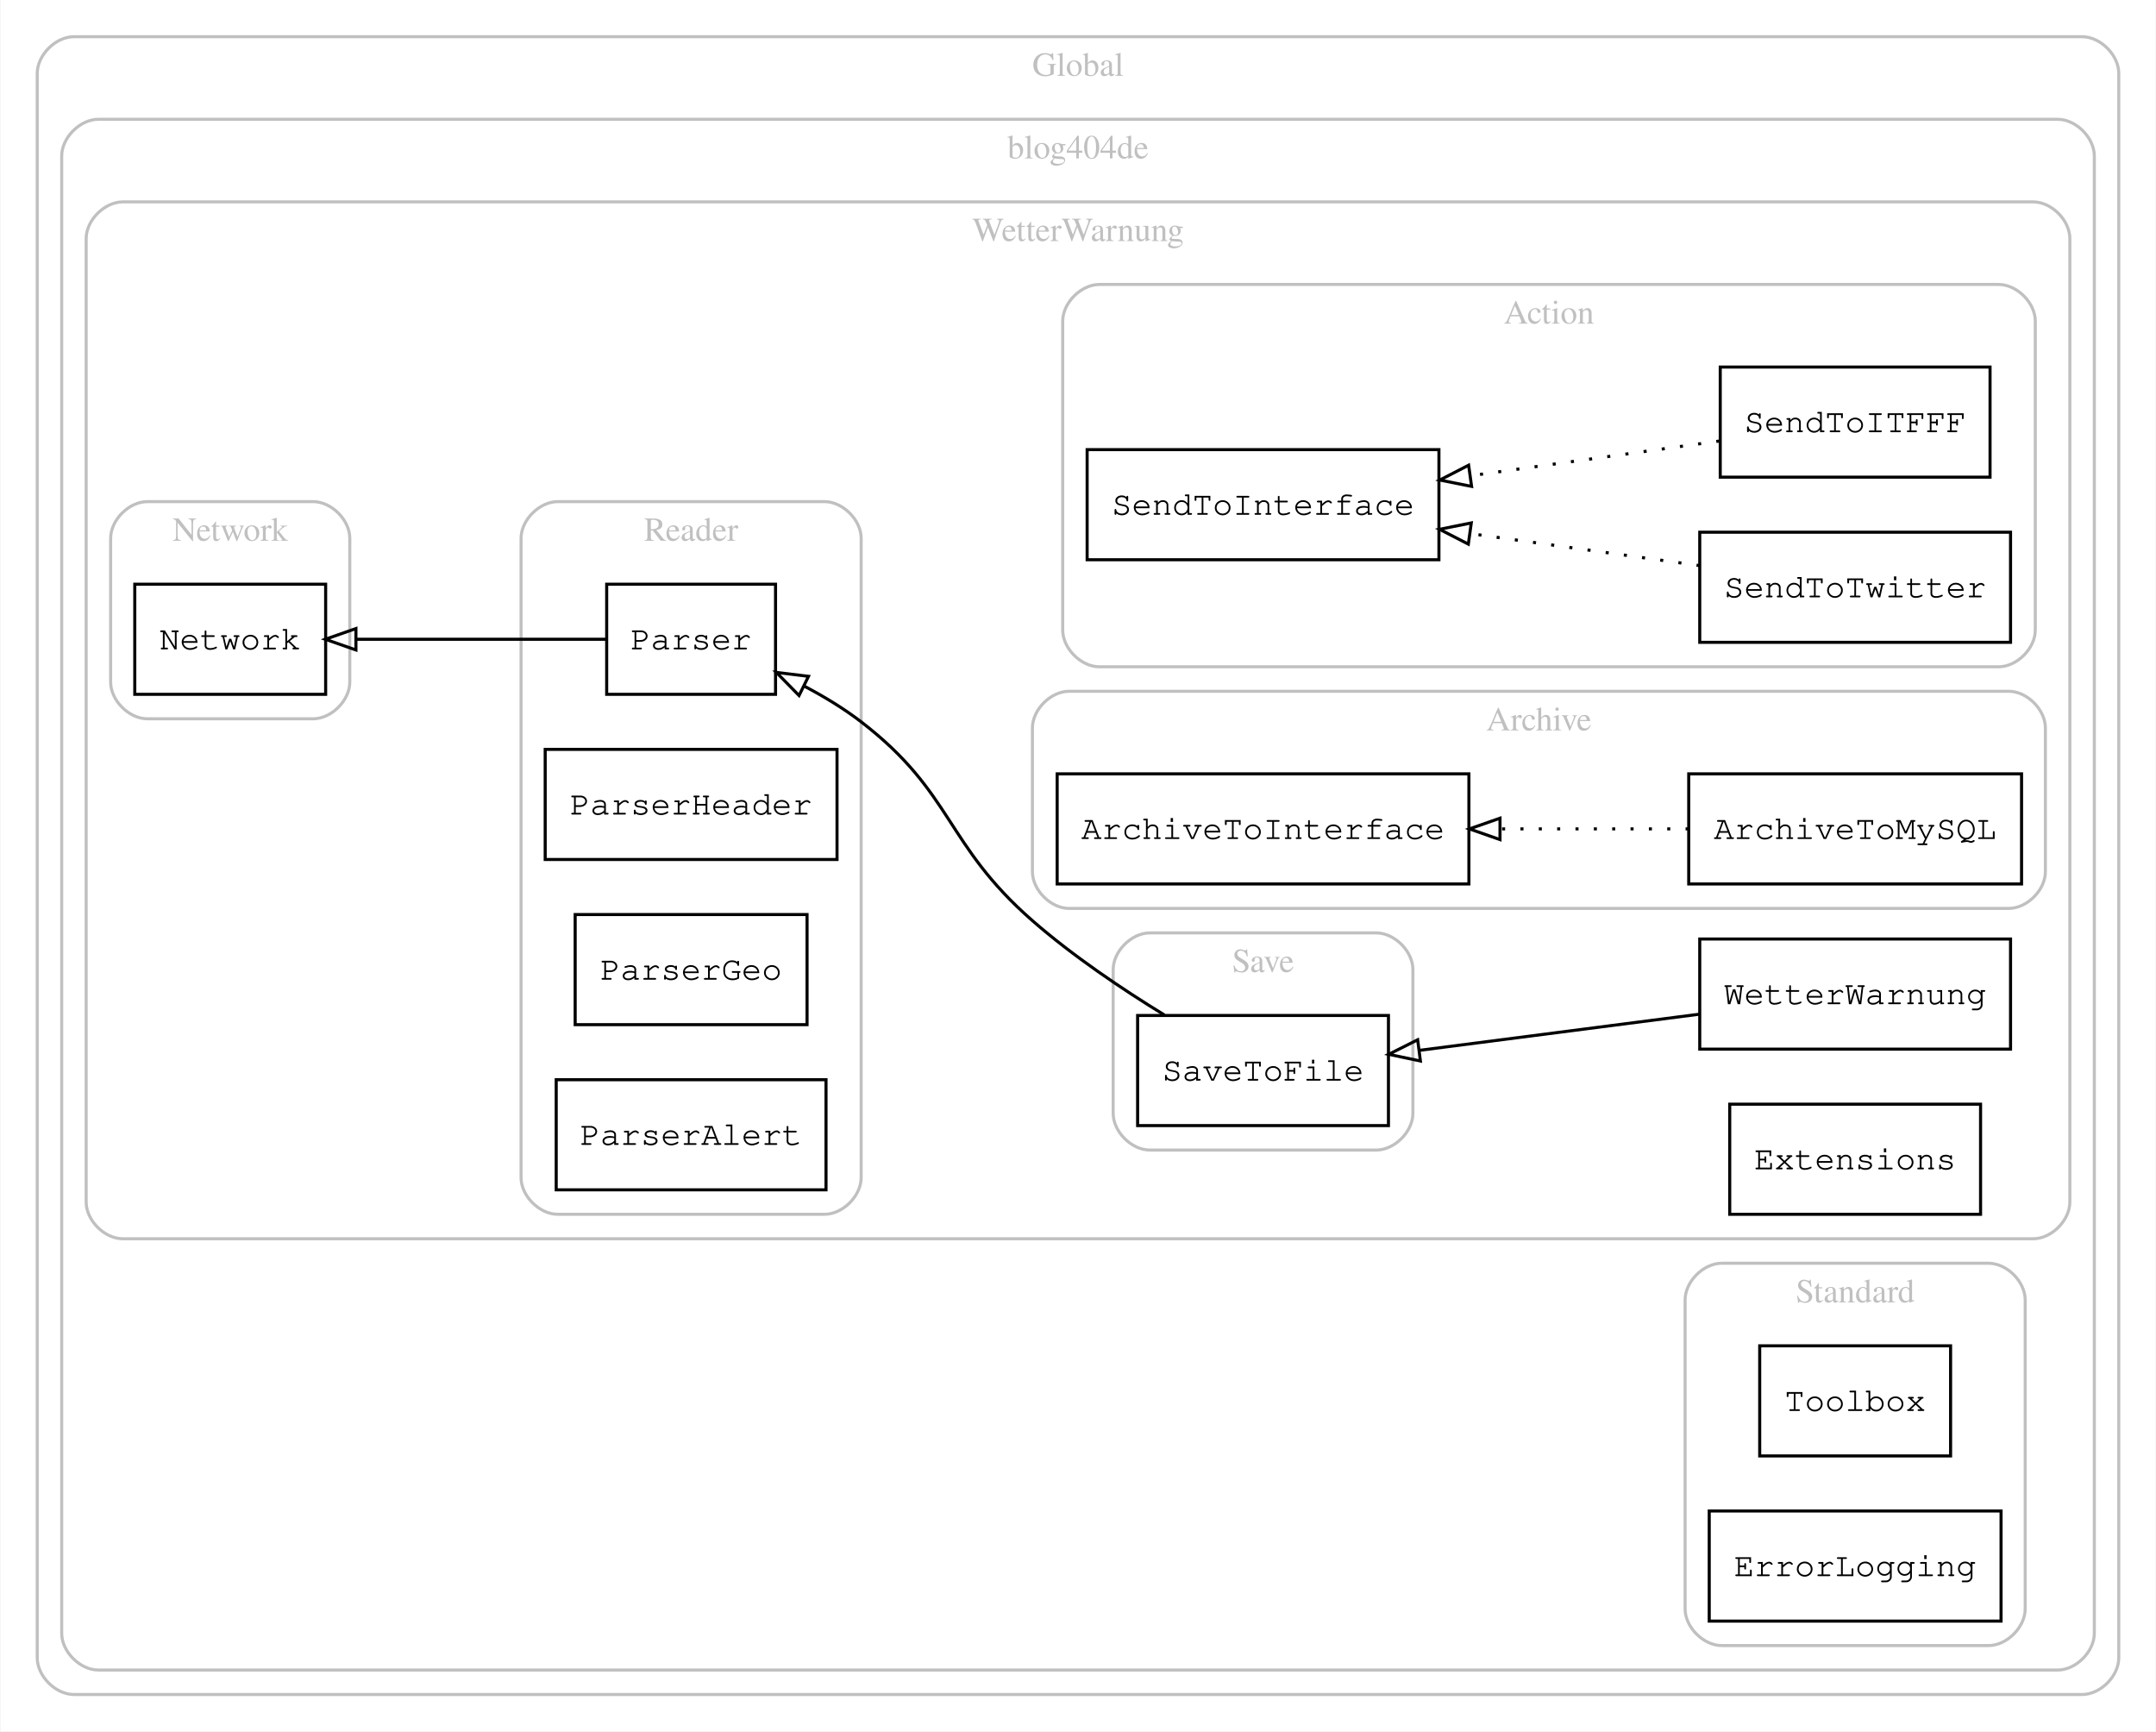
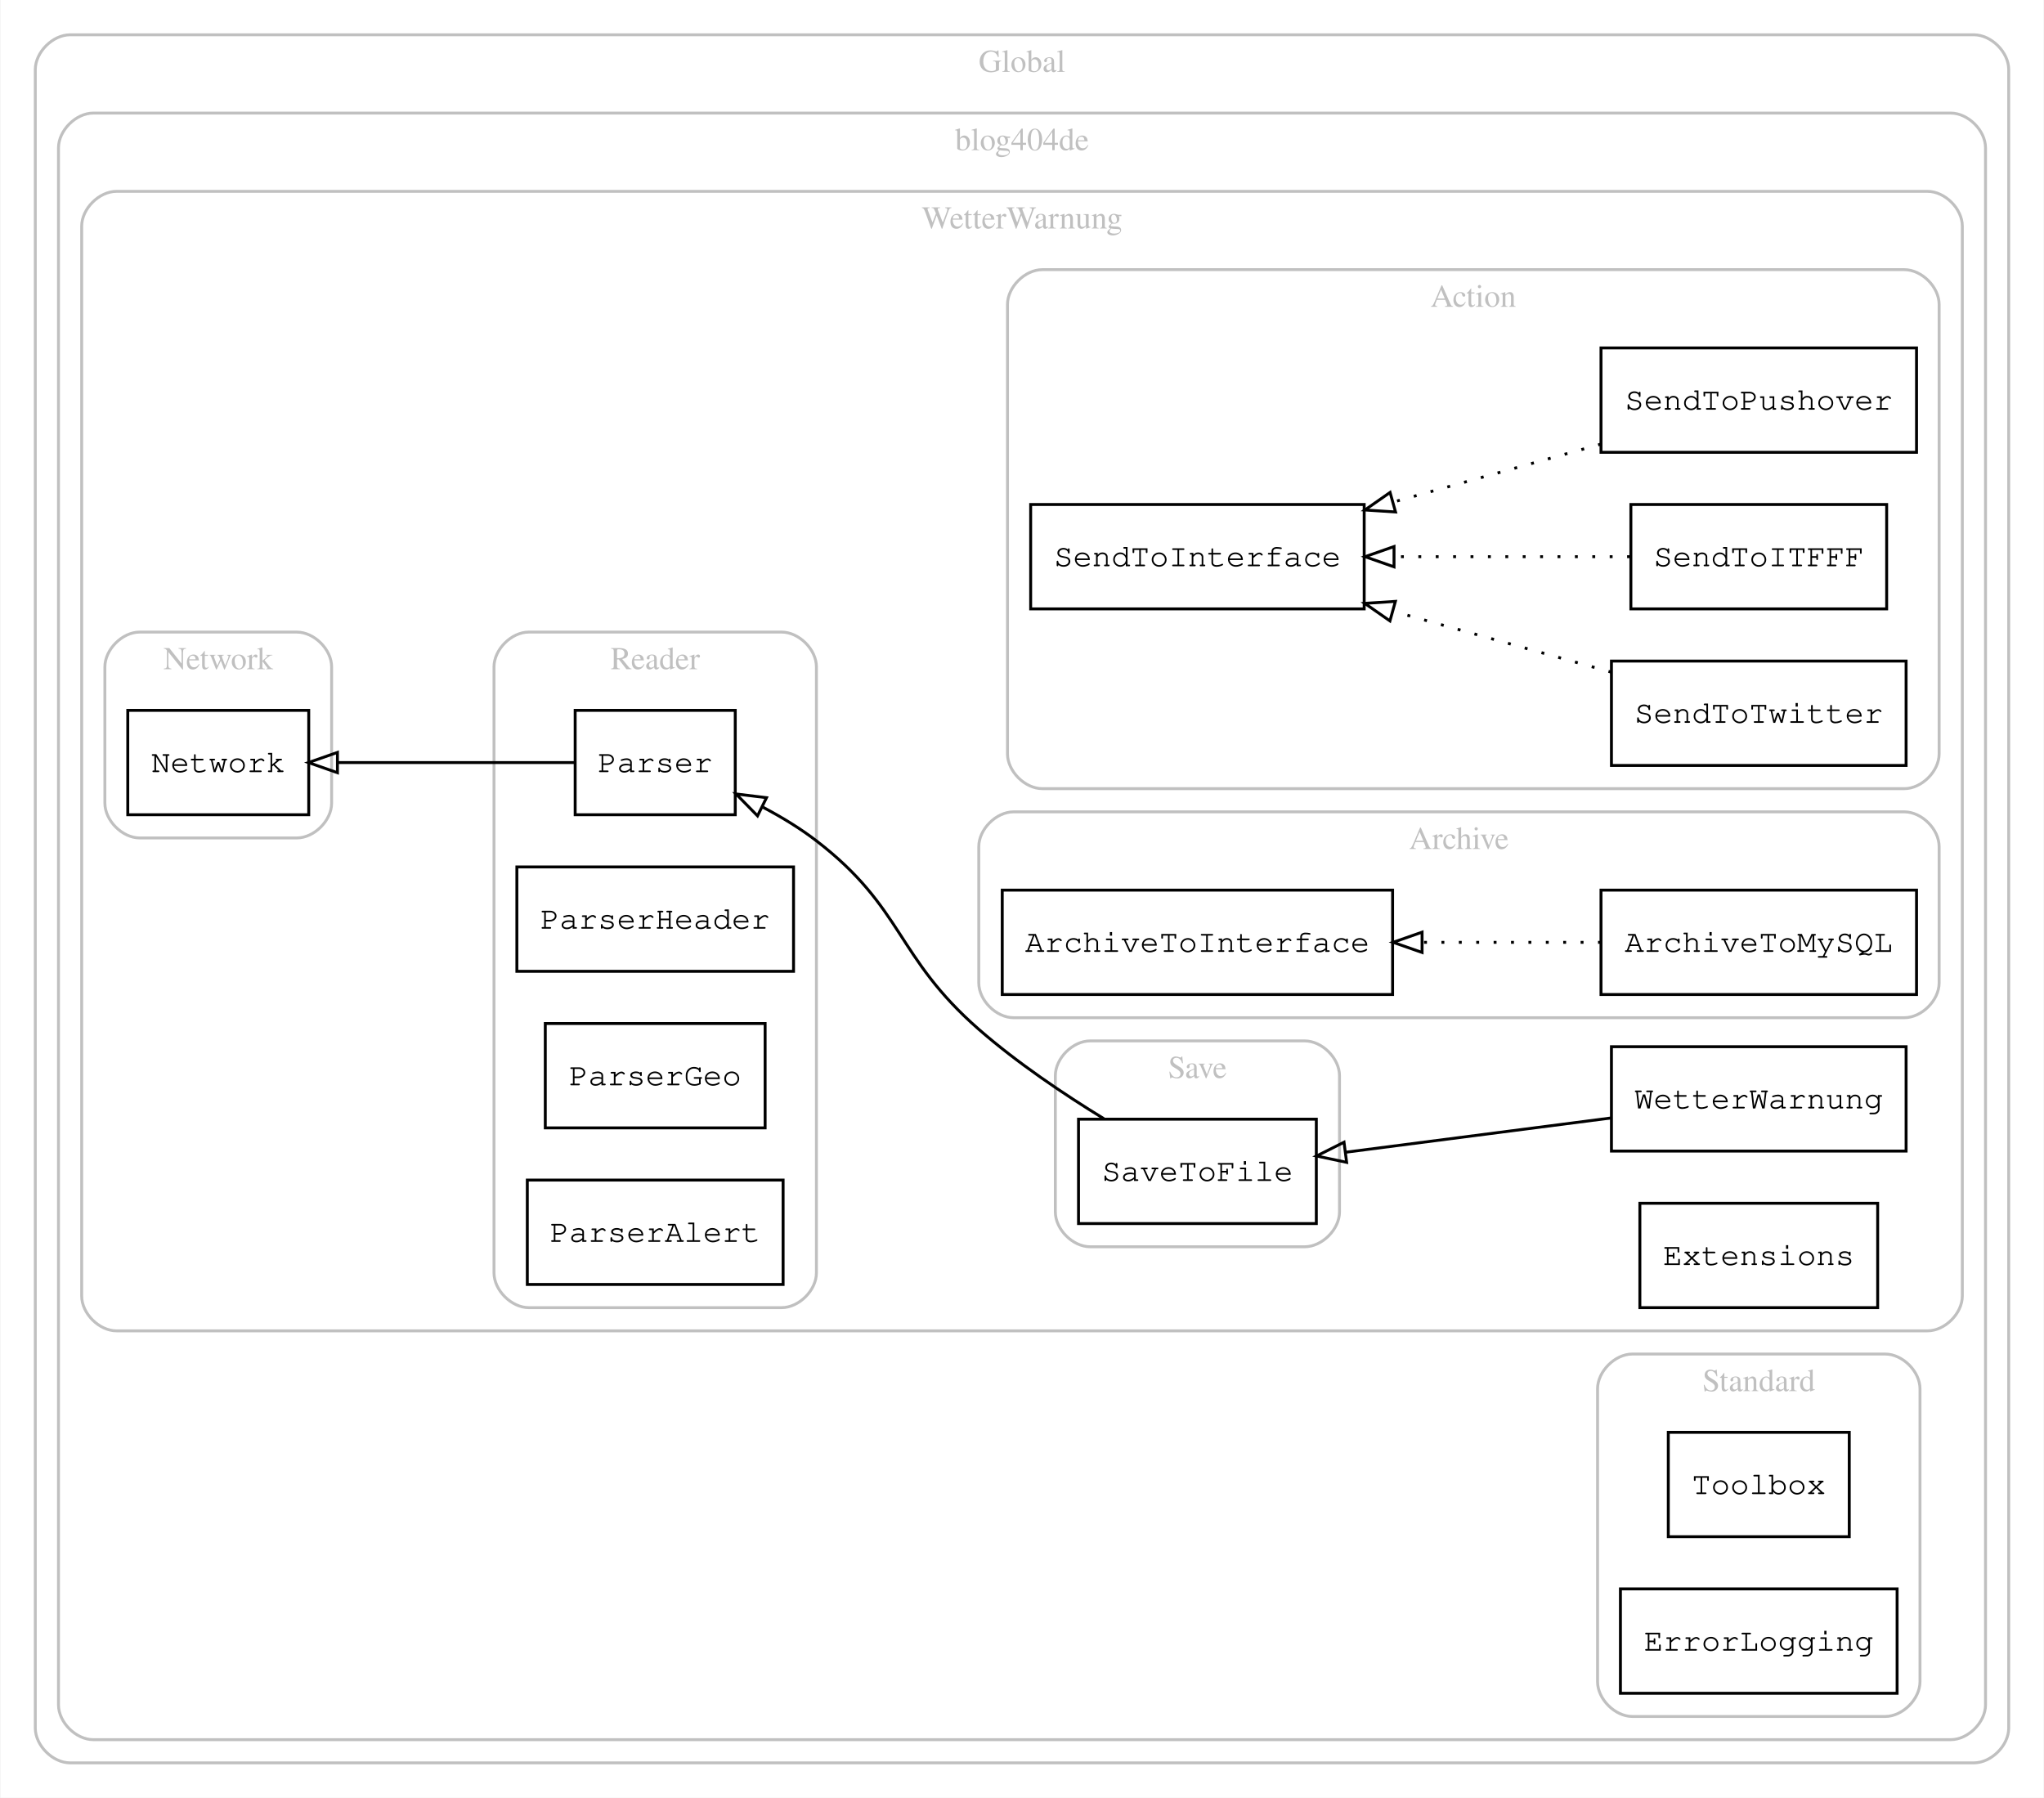
- <svg xmlns="http://www.w3.org/2000/svg" width="705pt" height="566pt" viewBox="0.00 0.00 704.65 566.00">
-   <g id="graph0" class="graph" transform="scale(1 1) rotate(0) translate(4 562)">
-     <polygon fill="#ffffff" stroke="transparent" points="-4,4 -4,-562 700.655,-562 700.655,4 -4,4" />
+ <svg xmlns="http://www.w3.org/2000/svg" width="705pt" height="620pt" viewBox="0.00 0.00 704.65 620.00">
+   <g id="graph0" class="graph" transform="scale(1 1) rotate(0) translate(4 616)">
+     <polygon fill="#ffffff" stroke="transparent" points="-4,4 -4,-616 700.655,-616 700.655,4 -4,4" />
    <g id="clust1" class="cluster">
-       <path fill="none" stroke="#c0c0c0" d="M20,-8C20,-8 676.655,-8 676.655,-8 682.655,-8 688.655,-14 688.655,-20 688.655,-20 688.655,-538 688.655,-538 688.655,-544 682.655,-550 676.655,-550 676.655,-550 20,-550 20,-550 14,-550 8,-544 8,-538 8,-538 8,-20 8,-20 8,-14 14,-8 20,-8" />
-       <text text-anchor="middle" x="348.327" y="-537.2" font-family="Times,serif" font-size="11.00" fill="#c0c0c0">Global</text>
+       <path fill="none" stroke="#c0c0c0" d="M20,-8C20,-8 676.655,-8 676.655,-8 682.655,-8 688.655,-14 688.655,-20 688.655,-20 688.655,-592 688.655,-592 688.655,-598 682.655,-604 676.655,-604 676.655,-604 20,-604 20,-604 14,-604 8,-598 8,-592 8,-592 8,-20 8,-20 8,-14 14,-8 20,-8" />
+       <text text-anchor="middle" x="348.327" y="-591.2" font-family="Times,serif" font-size="11.00" fill="#c0c0c0">Global</text>
    </g>
    <g id="clust2" class="cluster">
-       <path fill="none" stroke="#c0c0c0" d="M28,-16C28,-16 668.655,-16 668.655,-16 674.655,-16 680.655,-22 680.655,-28 680.655,-28 680.655,-511 680.655,-511 680.655,-517 674.655,-523 668.655,-523 668.655,-523 28,-523 28,-523 22,-523 16,-517 16,-511 16,-511 16,-28 16,-28 16,-22 22,-16 28,-16" />
-       <text text-anchor="middle" x="348.327" y="-510.2" font-family="Times,serif" font-size="11.00" fill="#c0c0c0">blog404de</text>
+       <path fill="none" stroke="#c0c0c0" d="M28,-16C28,-16 668.655,-16 668.655,-16 674.655,-16 680.655,-22 680.655,-28 680.655,-28 680.655,-565 680.655,-565 680.655,-571 674.655,-577 668.655,-577 668.655,-577 28,-577 28,-577 22,-577 16,-571 16,-565 16,-565 16,-28 16,-28 16,-22 22,-16 28,-16" />
+       <text text-anchor="middle" x="348.327" y="-564.2" font-family="Times,serif" font-size="11.00" fill="#c0c0c0">blog404de</text>
    </g>
    <g id="clust3" class="cluster">
-       <path fill="none" stroke="#c0c0c0" d="M36,-157C36,-157 660.655,-157 660.655,-157 666.655,-157 672.655,-163 672.655,-169 672.655,-169 672.655,-484 672.655,-484 672.655,-490 666.655,-496 660.655,-496 660.655,-496 36,-496 36,-496 30,-496 24,-490 24,-484 24,-484 24,-169 24,-169 24,-163 30,-157 36,-157" />
-       <text text-anchor="middle" x="348.327" y="-483.2" font-family="Times,serif" font-size="11.00" fill="#c0c0c0">WetterWarnung</text>
+       <path fill="none" stroke="#c0c0c0" d="M36,-157C36,-157 660.655,-157 660.655,-157 666.655,-157 672.655,-163 672.655,-169 672.655,-169 672.655,-538 672.655,-538 672.655,-544 666.655,-550 660.655,-550 660.655,-550 36,-550 36,-550 30,-550 24,-544 24,-538 24,-538 24,-169 24,-169 24,-163 30,-157 36,-157" />
+       <text text-anchor="middle" x="348.327" y="-537.2" font-family="Times,serif" font-size="11.00" fill="#c0c0c0">WetterWarnung</text>
    </g>
    <g id="clust4" class="cluster">
-       <path fill="none" stroke="#c0c0c0" d="M355.322,-344C355.322,-344 649.354,-344 649.354,-344 655.354,-344 661.354,-350 661.354,-356 661.354,-356 661.354,-457 661.354,-457 661.354,-463 655.354,-469 649.354,-469 649.354,-469 355.322,-469 355.322,-469 349.322,-469 343.322,-463 343.322,-457 343.322,-457 343.322,-356 343.322,-356 343.322,-350 349.322,-344 355.322,-344" />
-       <text text-anchor="middle" x="502.338" y="-456.2" font-family="Times,serif" font-size="11.00" fill="#c0c0c0">Action</text>
+       <path fill="none" stroke="#c0c0c0" d="M355.322,-344C355.322,-344 652.655,-344 652.655,-344 658.655,-344 664.655,-350 664.655,-356 664.655,-356 664.655,-511 664.655,-511 664.655,-517 658.655,-523 652.655,-523 652.655,-523 355.322,-523 355.322,-523 349.322,-523 343.322,-517 343.322,-511 343.322,-511 343.322,-356 343.322,-356 343.322,-350 349.322,-344 355.322,-344" />
+       <text text-anchor="middle" x="503.988" y="-510.2" font-family="Times,serif" font-size="11.00" fill="#c0c0c0">Action</text>
    </g>
    <g id="clust5" class="cluster">
      <path fill="none" stroke="#c0c0c0" d="M178.208,-165C178.208,-165 265.42,-165 265.42,-165 271.42,-165 277.42,-171 277.42,-177 277.42,-177 277.42,-386 277.42,-386 277.42,-392 271.42,-398 265.42,-398 265.42,-398 178.208,-398 178.208,-398 172.208,-398 166.208,-392 166.208,-386 166.208,-386 166.208,-177 166.208,-177 166.208,-171 172.208,-165 178.208,-165" />
      <text text-anchor="middle" x="221.814" y="-385.2" font-family="Times,serif" font-size="11.00" fill="#c0c0c0">Reader</text>
    </g>
    <g id="clust6" class="cluster">
      <path fill="none" stroke="#c0c0c0" d="M345.42,-265C345.42,-265 652.655,-265 652.655,-265 658.655,-265 664.655,-271 664.655,-277 664.655,-277 664.655,-324 664.655,-324 664.655,-330 658.655,-336 652.655,-336 652.655,-336 345.42,-336 345.42,-336 339.42,-336 333.42,-330 333.42,-324 333.42,-324 333.42,-277 333.42,-277 333.42,-271 339.42,-265 345.42,-265" />
      <text text-anchor="middle" x="499.038" y="-323.2" font-family="Times,serif" font-size="11.00" fill="#c0c0c0">Archive</text>
    </g>
    <g id="clust7" class="cluster">
      <path fill="none" stroke="#c0c0c0" d="M371.825,-186C371.825,-186 445.835,-186 445.835,-186 451.835,-186 457.835,-192 457.835,-198 457.835,-198 457.835,-245 457.835,-245 457.835,-251 451.835,-257 445.835,-257 445.835,-257 371.825,-257 371.825,-257 365.825,-257 359.825,-251 359.825,-245 359.825,-245 359.825,-198 359.825,-198 359.825,-192 365.825,-186 371.825,-186" />
      <text text-anchor="middle" x="408.83" y="-244.2" font-family="Times,serif" font-size="11.00" fill="#c0c0c0">Save</text>
    </g>
    <g id="clust8" class="cluster">
      <path fill="none" stroke="#c0c0c0" d="M44,-327C44,-327 98.207,-327 98.207,-327 104.207,-327 110.207,-333 110.207,-339 110.207,-339 110.207,-386 110.207,-386 110.207,-392 104.207,-398 98.207,-398 98.207,-398 44,-398 44,-398 38,-398 32,-392 32,-386 32,-386 32,-339 32,-339 32,-333 38,-327 44,-327" />
      <text text-anchor="middle" x="71.104" y="-385.2" font-family="Times,serif" font-size="11.00" fill="#c0c0c0">Network</text>
    </g>
    <g id="clust9" class="cluster">
      <path fill="none" stroke="#c0c0c0" d="M558.841,-24C558.841,-24 646.054,-24 646.054,-24 652.054,-24 658.054,-30 658.054,-36 658.054,-36 658.054,-137 658.054,-137 658.054,-143 652.054,-149 646.054,-149 646.054,-149 558.841,-149 558.841,-149 552.841,-149 546.841,-143 546.841,-137 546.841,-137 546.841,-36 546.841,-36 546.841,-30 552.841,-24 558.841,-24" />
      <text text-anchor="middle" x="602.447" y="-136.2" font-family="Times,serif" font-size="11.00" fill="#c0c0c0">Standard</text>
    </g>
    <g id="node1" class="node">
+       <polygon fill="none" stroke="#000000" points="656.863,-496 548.031,-496 548.031,-460 656.863,-460 656.863,-496" />
+       <text text-anchor="middle" x="602.447" y="-474.7" font-family="Courier,monospace" font-size="11.00" fill="#000000">SendToPushover</text>
+     </g>
+     <g id="node4" class="node">
+       <polygon fill="none" stroke="#000000" points="466.346,-442 351.314,-442 351.314,-406 466.346,-406 466.346,-442" />
+       <text text-anchor="middle" x="408.83" y="-420.7" font-family="Courier,monospace" font-size="11.00" fill="#000000">SendToInterface</text>
+     </g>
+     <g id="edge1" class="edge">
+       <path fill="none" stroke="#000000" stroke-dasharray="1,5" d="M547.999,-462.814C525.783,-456.618 499.859,-449.388 476.448,-442.859" />
+       <polygon fill="none" stroke="#000000" points="477.159,-439.424 466.587,-440.108 475.279,-446.166 477.159,-439.424" />
+     </g>
+     <g id="node2" class="node">
      <polygon fill="none" stroke="#000000" points="646.56,-442 558.335,-442 558.335,-406 646.56,-406 646.56,-442" />
      <text text-anchor="middle" x="602.447" y="-420.7" font-family="Courier,monospace" font-size="11.00" fill="#000000">SendToITFFF</text>
    </g>
+     <g id="edge2" class="edge">
+       <path fill="none" stroke="#000000" stroke-dasharray="1,5" d="M558.028,-424C533.971,-424 503.738,-424 476.788,-424" />
+       <polygon fill="none" stroke="#000000" points="476.64,-420.5 466.64,-424 476.64,-427.5 476.64,-420.5" />
+     </g>
    <g id="node3" class="node">
-       <polygon fill="none" stroke="#000000" points="466.346,-415 351.314,-415 351.314,-379 466.346,-379 466.346,-415" />
-       <text text-anchor="middle" x="408.83" y="-393.7" font-family="Courier,monospace" font-size="11.00" fill="#000000">SendToInterface</text>
-     </g>
-     <g id="edge1" class="edge">
-       <path fill="none" stroke="#000000" stroke-dasharray="1,5" d="M558.028,-417.806C533.971,-414.451 503.738,-410.235 476.788,-406.477" />
-       <polygon fill="none" stroke="#000000" points="477.027,-402.976 466.64,-405.062 476.061,-409.909 477.027,-402.976" />
-     </g>
-     <g id="node2" class="node">
      <polygon fill="none" stroke="#000000" points="653.261,-388 551.633,-388 551.633,-352 653.261,-352 653.261,-388" />
      <text text-anchor="middle" x="602.447" y="-366.7" font-family="Courier,monospace" font-size="11.00" fill="#000000">SendToTwitter</text>
    </g>
-     <g id="edge5" class="edge">
-       <path fill="none" stroke="#000000" stroke-dasharray="1,5" d="M551.577,-377.094C528.632,-380.294 501.206,-384.118 476.553,-387.556" />
-       <polygon fill="none" stroke="#000000" points="475.961,-384.105 466.541,-388.952 476.928,-391.038 475.961,-384.105" />
+     <g id="edge6" class="edge">
+       <path fill="none" stroke="#000000" stroke-dasharray="1,5" d="M551.577,-384.188C528.53,-390.615 500.962,-398.304 476.225,-405.204" />
+       <polygon fill="none" stroke="#000000" points="475.233,-401.847 466.541,-407.904 477.113,-408.589 475.233,-401.847" />
    </g>
-     <g id="node4" class="node">
+     <g id="node5" class="node">
      <polygon fill="none" stroke="#000000" points="249.422,-371 194.206,-371 194.206,-335 249.422,-335 249.422,-371" />
      <text text-anchor="middle" x="221.814" y="-349.7" font-family="Courier,monospace" font-size="11.00" fill="#000000">Parser</text>
    </g>
-     <g id="node11" class="node">
+     <g id="node12" class="node">
      <polygon fill="none" stroke="#000000" points="102.312,-371 39.896,-371 39.896,-335 102.312,-335 102.312,-371" />
      <text text-anchor="middle" x="71.104" y="-349.7" font-family="Courier,monospace" font-size="11.00" fill="#000000">Network</text>
    </g>
-     <g id="edge6" class="edge">
+     <g id="edge7" class="edge">
      <path fill="none" stroke="#000000" d="M194.171,-353C171.317,-353 138.515,-353 112.523,-353" />
      <polygon fill="none" stroke="#000000" points="112.211,-349.5 102.211,-353 112.211,-356.5 112.211,-349.5" />
    </g>
-     <g id="node5" class="node">
+     <g id="node6" class="node">
      <polygon fill="none" stroke="#000000" points="269.527,-317 174.101,-317 174.101,-281 269.527,-281 269.527,-317" />
      <text text-anchor="middle" x="221.814" y="-295.7" font-family="Courier,monospace" font-size="11.00" fill="#000000">ParserHeader</text>
    </g>
-     <g id="node6" class="node">
+     <g id="node7" class="node">
      <polygon fill="none" stroke="#000000" points="259.725,-263 183.903,-263 183.903,-227 259.725,-227 259.725,-263" />
      <text text-anchor="middle" x="221.814" y="-241.7" font-family="Courier,monospace" font-size="11.00" fill="#000000">ParserGeo</text>
    </g>
-     <g id="node7" class="node">
+     <g id="node8" class="node">
      <polygon fill="none" stroke="#000000" points="265.927,-209 177.701,-209 177.701,-173 265.927,-173 265.927,-209" />
      <text text-anchor="middle" x="221.814" y="-187.7" font-family="Courier,monospace" font-size="11.00" fill="#000000">ParserAlert</text>
    </g>
-     <g id="node8" class="node">
+     <g id="node9" class="node">
      <polygon fill="none" stroke="#000000" points="656.863,-309 548.031,-309 548.031,-273 656.863,-273 656.863,-309" />
      <text text-anchor="middle" x="602.447" y="-287.7" font-family="Courier,monospace" font-size="11.00" fill="#000000">ArchiveToMySQL</text>
    </g>
-     <g id="node9" class="node">
+     <g id="node10" class="node">
      <polygon fill="none" stroke="#000000" points="476.149,-309 341.511,-309 341.511,-273 476.149,-273 476.149,-309" />
      <text text-anchor="middle" x="408.83" y="-287.7" font-family="Courier,monospace" font-size="11.00" fill="#000000">ArchiveToInterface</text>
    </g>
-     <g id="edge2" class="edge">
+     <g id="edge3" class="edge">
      <path fill="none" stroke="#000000" stroke-dasharray="1,5" d="M547.999,-291C528.871,-291 506.994,-291 486.339,-291" />
      <polygon fill="none" stroke="#000000" points="486.315,-287.5 476.315,-291 486.315,-294.5 486.315,-287.5" />
    </g>
-     <g id="node10" class="node">
+     <g id="node11" class="node">
      <polygon fill="none" stroke="#000000" points="449.841,-230 367.819,-230 367.819,-194 449.841,-194 449.841,-230" />
      <text text-anchor="middle" x="408.83" y="-208.7" font-family="Courier,monospace" font-size="11.00" fill="#000000">SaveToFile</text>
    </g>
-     <g id="edge3" class="edge">
+     <g id="edge4" class="edge">
      <path fill="none" stroke="#000000" d="M376.594,-230.151C362.671,-238.68 346.591,-249.497 333.42,-261 304.701,-286.084 307.641,-302.747 277.42,-326 271.82,-330.309 265.422,-334.188 259.007,-337.572" />
      <polygon fill="none" stroke="#000000" points="257.107,-334.607 249.688,-342.17 260.204,-340.885 257.107,-334.607" />
    </g>
-     <g id="node12" class="node">
+     <g id="node13" class="node">
      <polygon fill="none" stroke="#000000" points="653.261,-255 551.633,-255 551.633,-219 653.261,-219 653.261,-255" />
      <text text-anchor="middle" x="602.447" y="-233.7" font-family="Courier,monospace" font-size="11.00" fill="#000000">WetterWarnung</text>
    </g>
-     <g id="edge4" class="edge">
+     <g id="edge5" class="edge">
      <path fill="none" stroke="#000000" d="M551.577,-230.431C523.337,-226.785 488.308,-222.262 460.017,-218.609" />
      <polygon fill="none" stroke="#000000" points="460.291,-215.116 449.925,-217.306 459.394,-222.058 460.291,-215.116" />
    </g>
-     <g id="node13" class="node">
+     <g id="node14" class="node">
      <polygon fill="none" stroke="#000000" points="643.458,-201 561.437,-201 561.437,-165 643.458,-165 643.458,-201" />
      <text text-anchor="middle" x="602.447" y="-179.7" font-family="Courier,monospace" font-size="11.00" fill="#000000">Extensions</text>
    </g>
-     <g id="node14" class="node">
+     <g id="node15" class="node">
      <polygon fill="none" stroke="#000000" points="633.655,-122 571.239,-122 571.239,-86 633.655,-86 633.655,-122" />
      <text text-anchor="middle" x="602.447" y="-100.7" font-family="Courier,monospace" font-size="11.00" fill="#000000">Toolbox</text>
    </g>
-     <g id="node15" class="node">
+     <g id="node16" class="node">
      <polygon fill="none" stroke="#000000" points="650.16,-68 554.734,-68 554.734,-32 650.16,-32 650.16,-68" />
      <text text-anchor="middle" x="602.447" y="-46.7" font-family="Courier,monospace" font-size="11.00" fill="#000000">ErrorLogging</text>
    </g>
  </g>
</svg>
